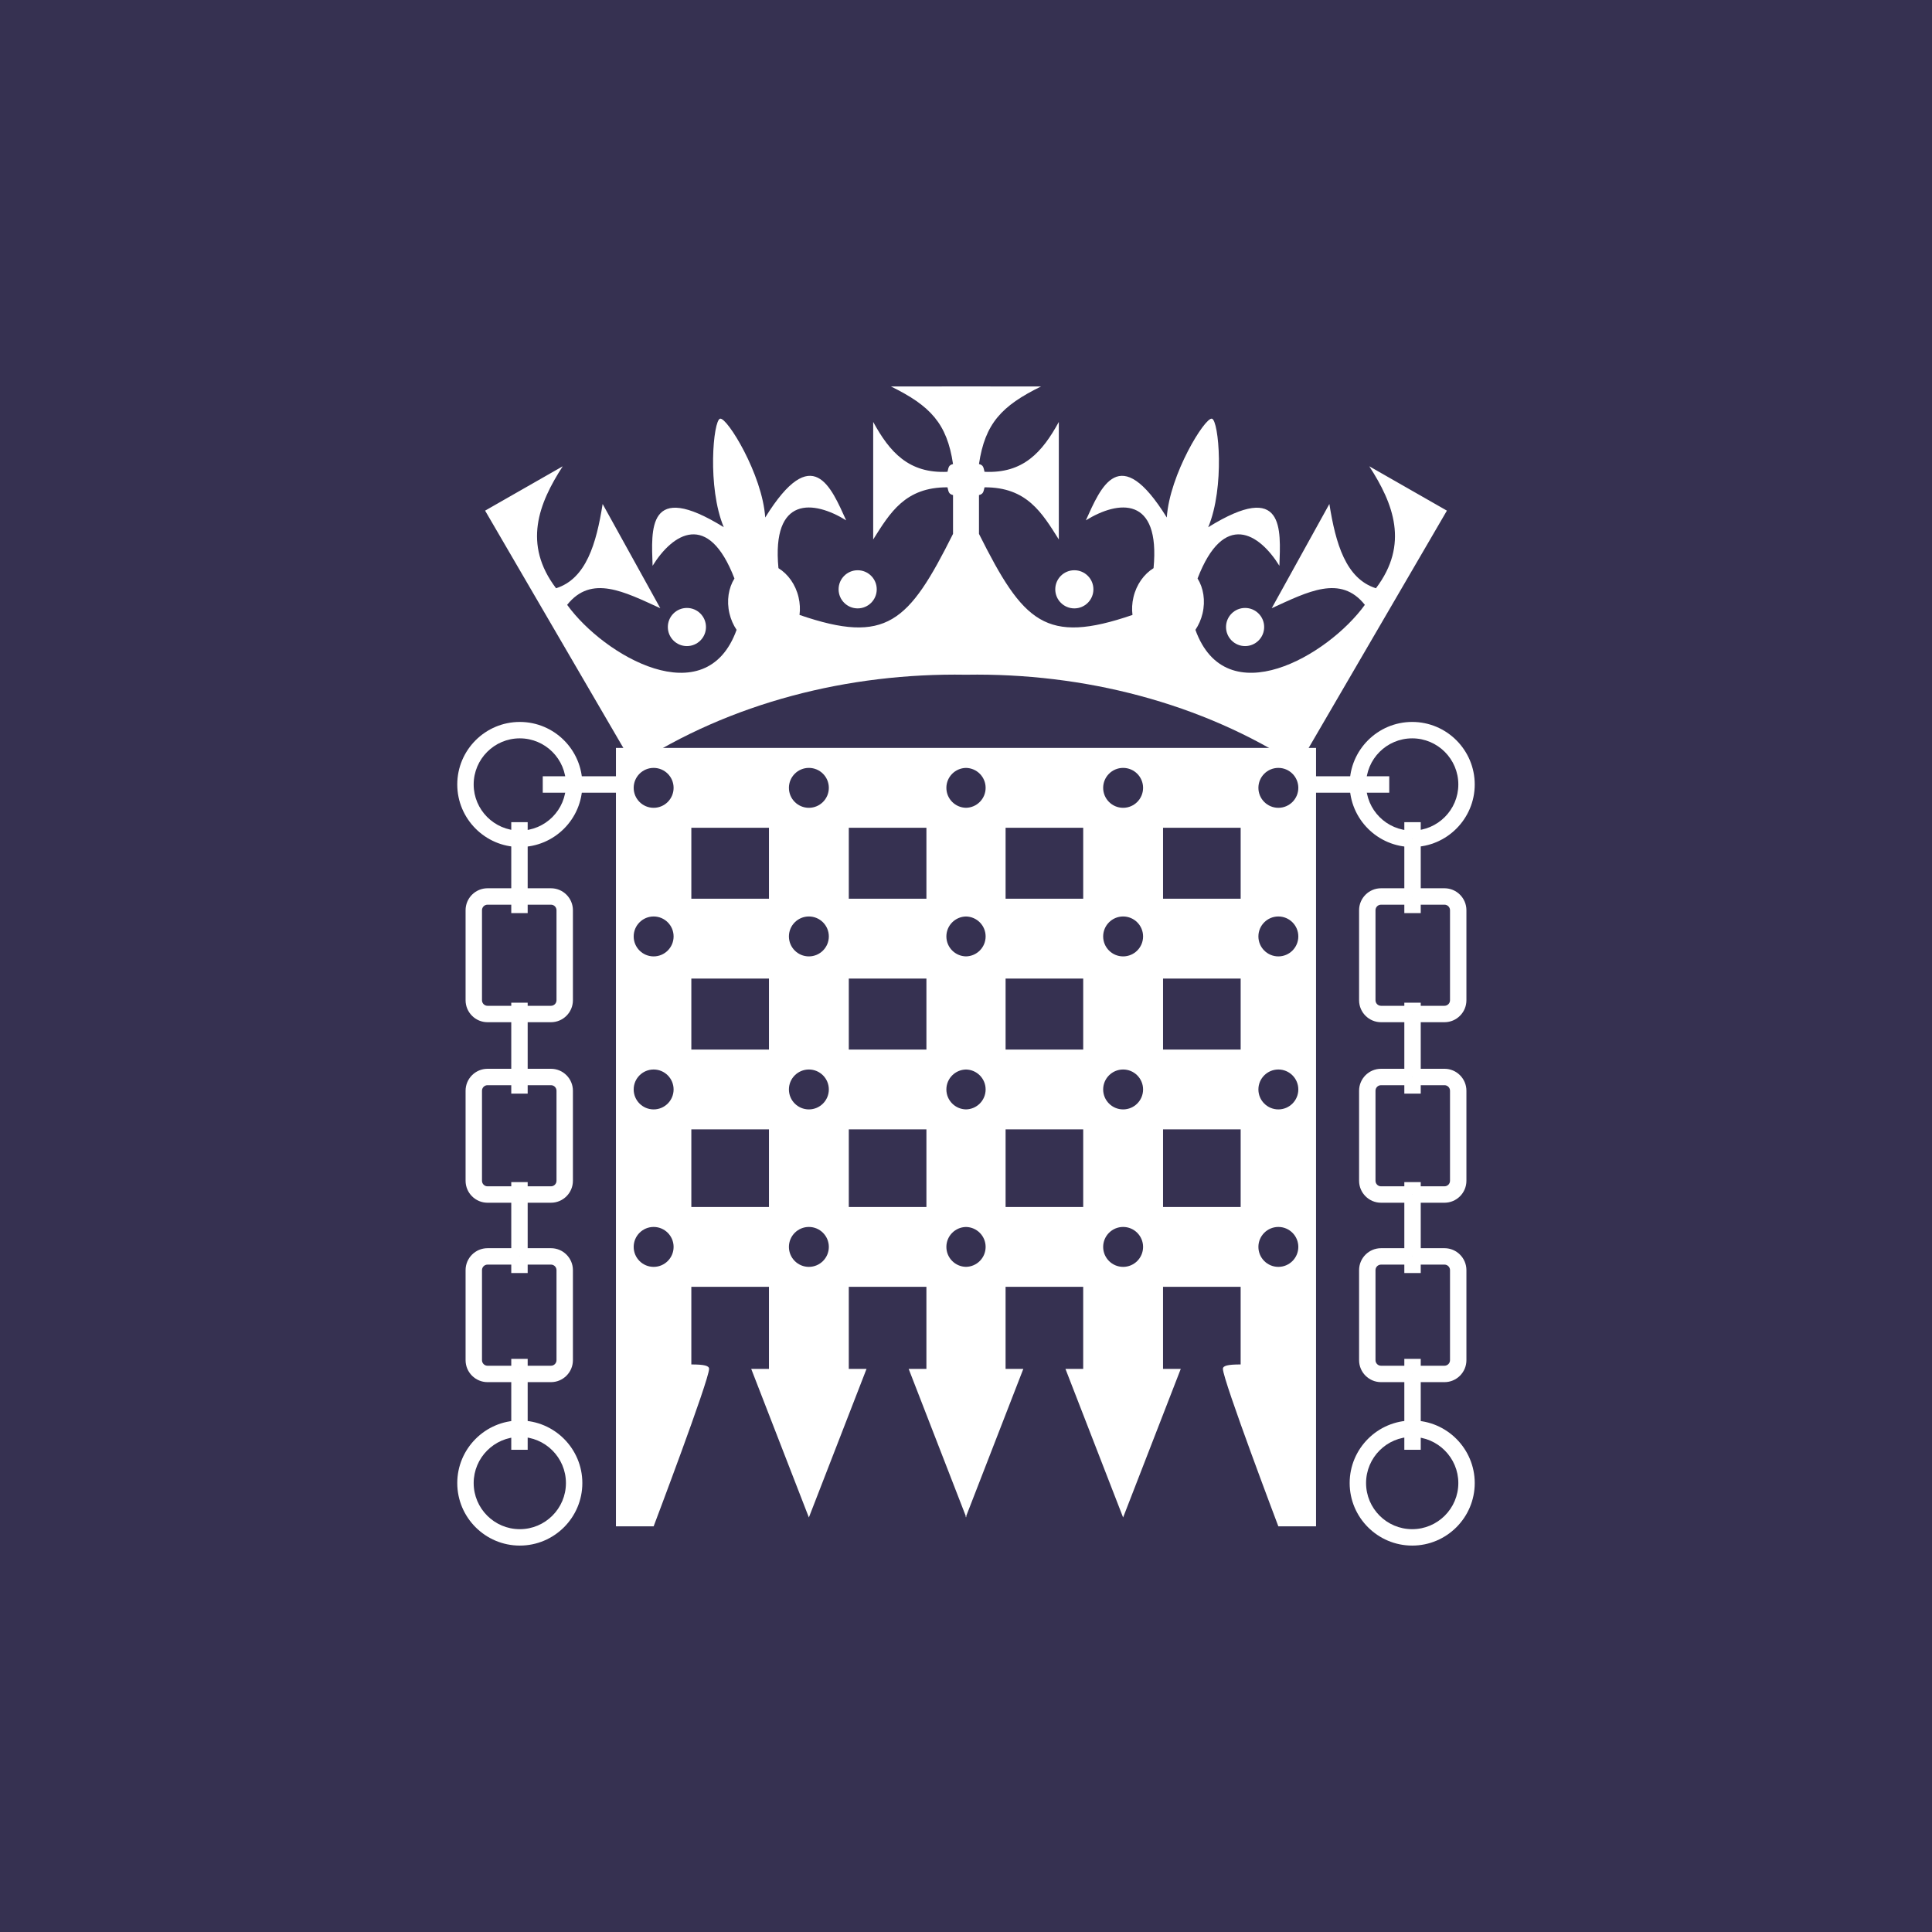
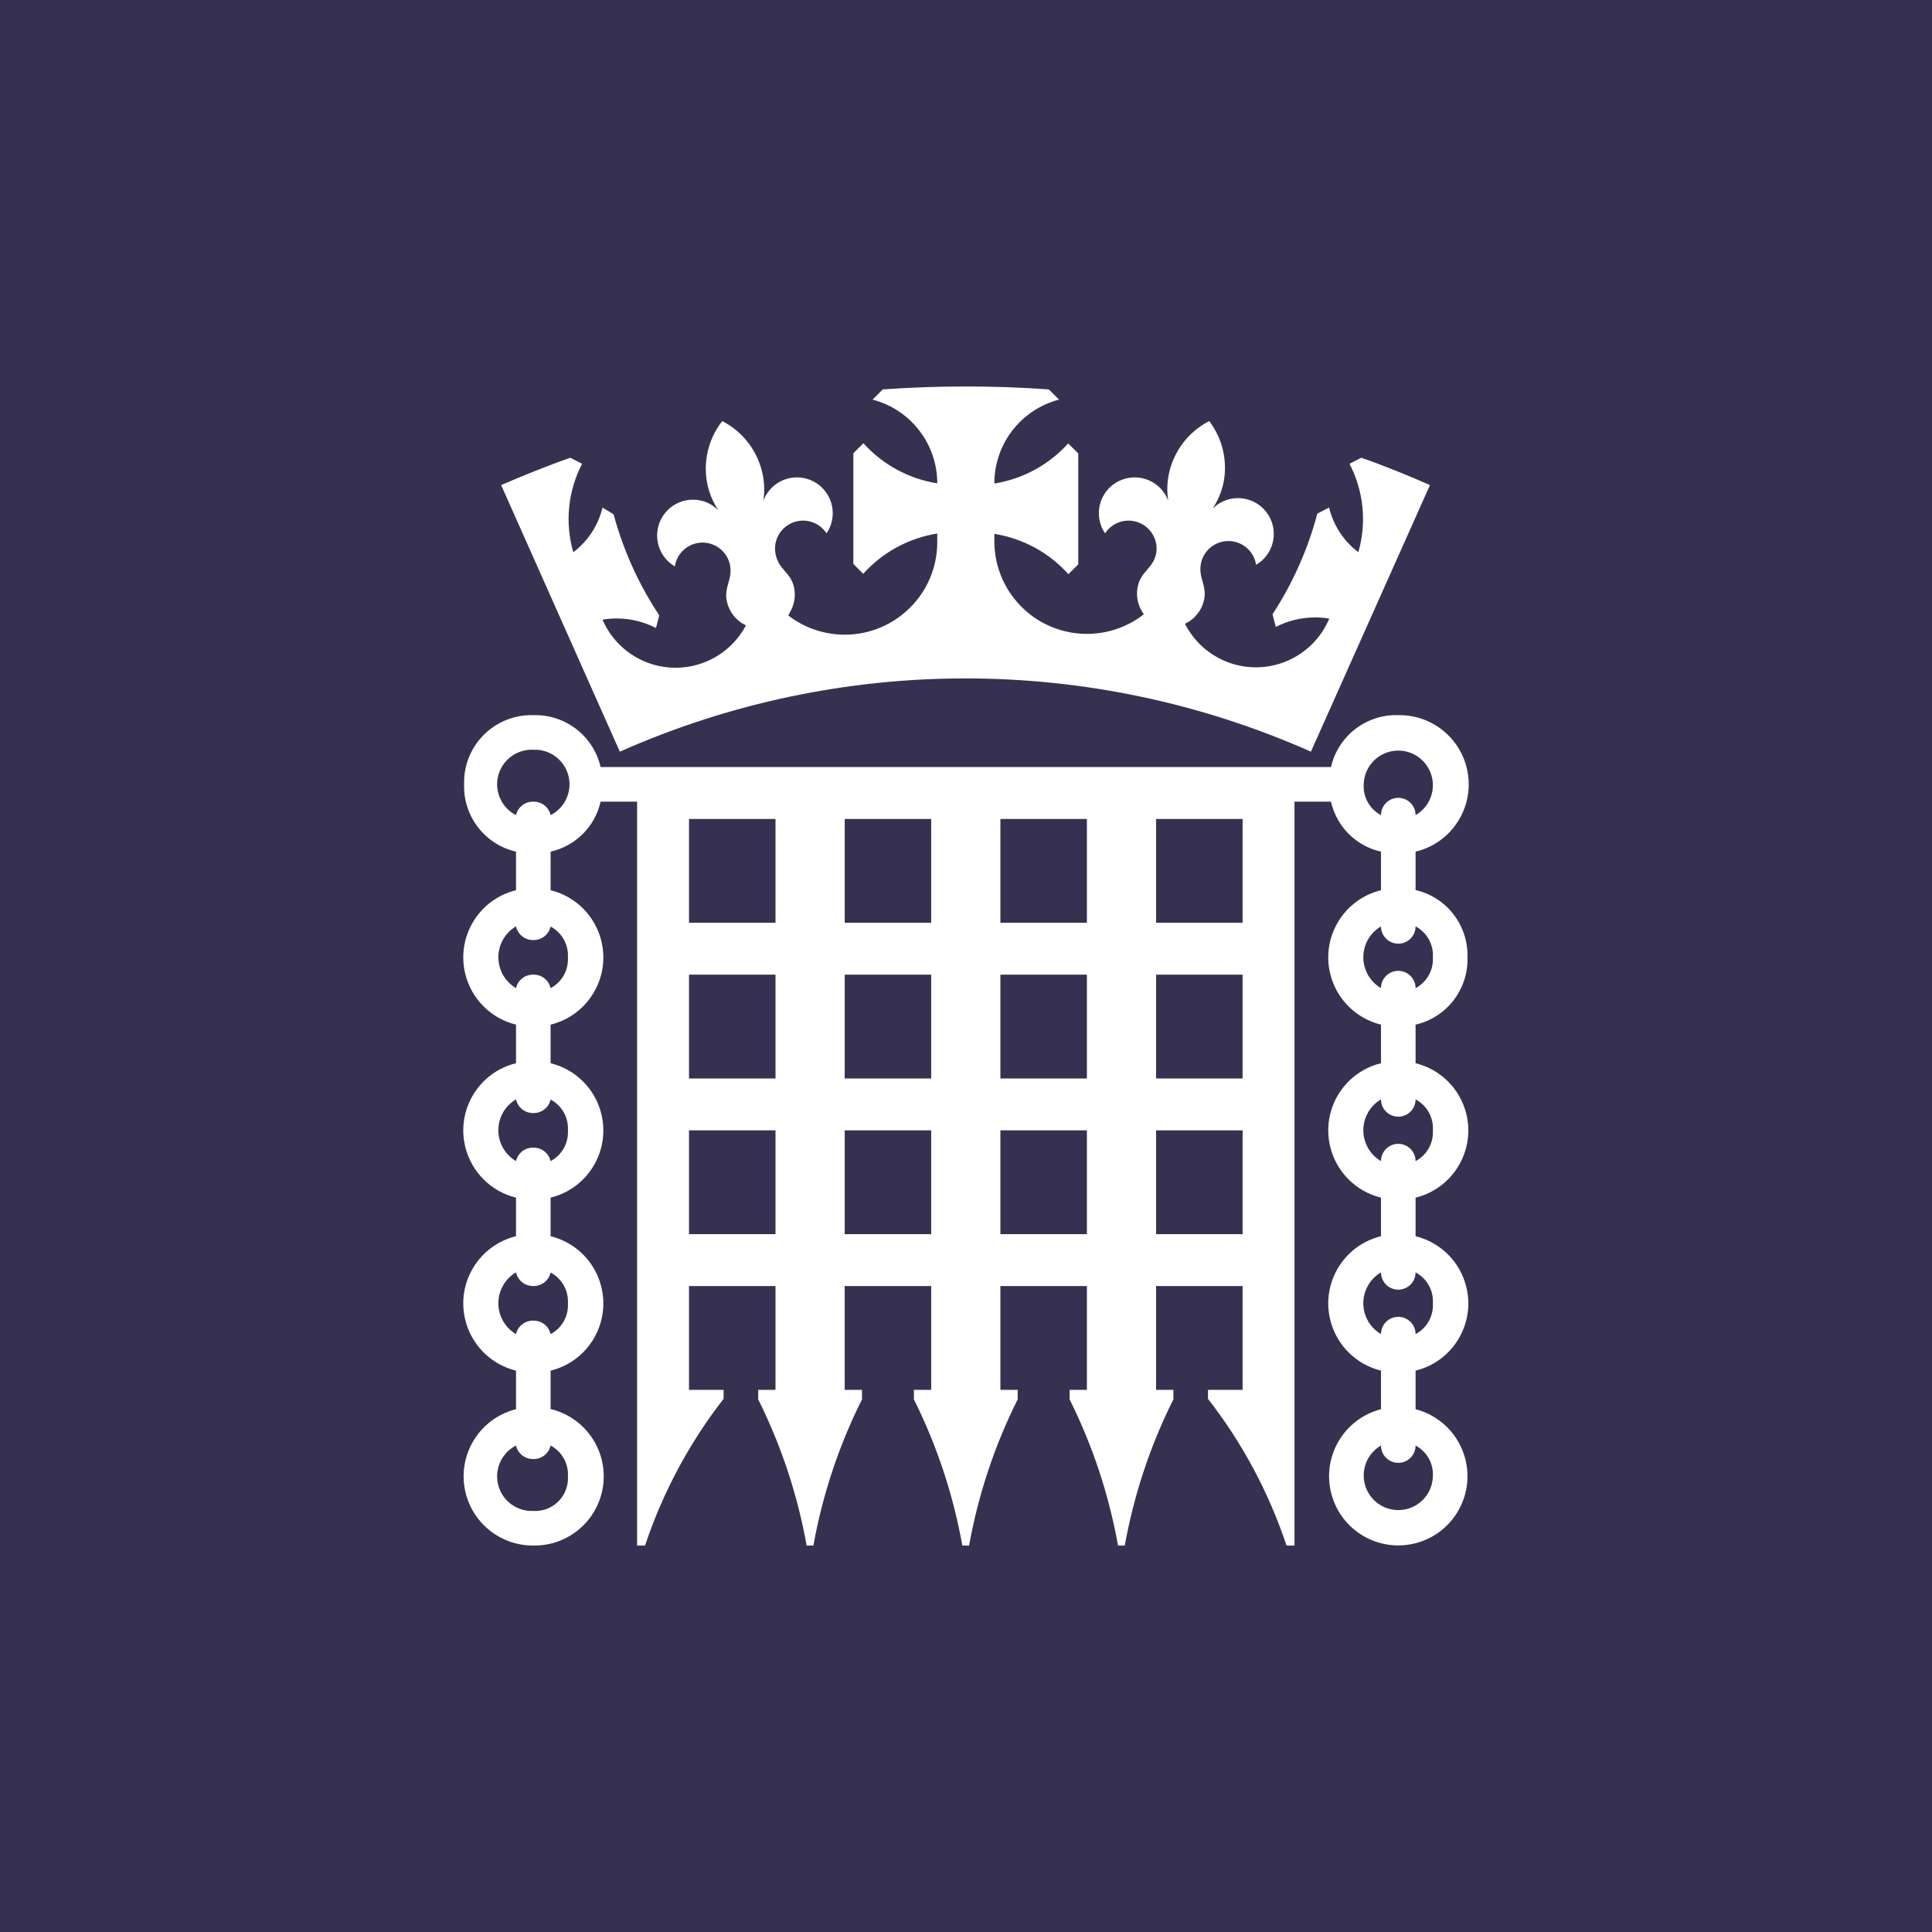
- <svg xmlns="http://www.w3.org/2000/svg" version="1.0" id="Layer_1" x="0px" y="0px" width="512px" height="512px" viewBox="0 0 512 512" enable-background="new 0 0 512 512" xml:space="preserve">
+ <svg xmlns="http://www.w3.org/2000/svg" version="1.1" id="Layer_1" x="0px" y="0px" width="512px" height="512px" viewBox="0 0 512 512" enable-background="new 0 0 512 512" xml:space="preserve">
  <rect fill="#363151" width="512" height="512" />
  <g>
-     <g id="Crown">
-       <circle fill="#FFFFFF" cx="182.037" cy="166.167" r="5.054" />
-       <circle fill="#FFFFFF" cx="227.291" cy="156.176" r="5.054" />
-       <path fill="#FFFFFF" d="M362.876,123.571c6.389,9.87,10.615,20.653,1.763,32.324c-7.973-2.524-10.67-11.809-12.342-22.333    l-15.28,27.622c9.585-4.374,18.267-8.97,24.684-0.895c-9.742,13.488-36.767,29.191-44.905,6.625    c0.852-1.262,1.511-2.732,1.893-4.353c0.8-3.406,0.232-6.763-1.323-9.256c6.932-18.027,16.355-11.975,21.69-3.361    c0.32-9.589,1.499-22.841-18.862-10.229c4.415-10.56,2.805-28.331,0.975-28.762c-1.832-0.43-11.206,14.769-11.958,26.19    c-12.609-20.36-17.467-7.976-21.451,0.753c8.614-5.336,19.77-6.555,17.943,12.672c-2.502,1.54-4.524,4.289-5.325,7.696    c-0.379,1.609-0.453,3.202-0.258,4.702c-23.048,7.902-28.926,2.025-40.68-21.483v-10.281c1.175-0.297,1.175-0.885,1.47-2.057    c11.239-0.064,15.25,6.792,19.688,13.821v-31.149c-4.373,7.995-9.422,13.713-19.688,13.214c-0.295-1.179-0.295-1.766-1.47-2.057    c1.593-10.724,5.983-15.422,16.456-20.561l-19.806-0.009l0,0H256h-0.088l0,0l-19.806,0.009    c10.472,5.139,14.863,9.837,16.456,20.561c-1.175,0.291-1.175,0.878-1.469,2.057c-10.266,0.5-15.316-5.219-19.688-13.214v31.149    c4.437-7.028,8.449-13.885,19.688-13.821c0.294,1.172,0.294,1.76,1.469,2.057v10.281c-11.754,23.508-17.631,29.386-40.68,21.482    c0.195-1.5,0.121-3.092-0.258-4.702c-0.8-3.406-2.823-6.155-5.326-7.695c-1.825-19.227,9.329-18.008,17.943-12.673    c-3.984-8.728-8.84-21.113-21.451-0.752c-0.752-11.421-10.125-26.621-11.957-26.19c-1.832,0.431-3.442,18.202,0.973,28.761    c-20.361-12.611-19.183,0.641-18.862,10.23c5.336-8.614,14.759-14.666,21.69,3.361c-1.555,2.494-2.123,5.851-1.322,9.256    c0.38,1.621,1.04,3.091,1.892,4.353c-8.138,22.567-35.162,6.864-44.903-6.624c6.417-8.075,15.099-3.479,24.684,0.895    l-15.28-27.622c-1.673,10.524-4.37,19.809-12.342,22.333c-8.853-11.671-4.627-22.454,1.763-32.324l-20.57,11.754l39.377,67.586    c25.646-16.725,56.943-24.607,87.98-24.106v0.001c0.029-0.001,0.059,0,0.088-0.001c0.03,0.001,0.059,0,0.088,0.001v-0.001    c31.037-0.5,62.335,7.381,87.98,24.106l39.376-67.586L362.876,123.571z" />
-       <circle fill="#FFFFFF" cx="329.963" cy="166.167" r="5.054" />
-       <circle fill="#FFFFFF" cx="284.71" cy="156.176" r="5.054" />
-     </g>
-     <path id="Portcullis" fill="#FFFFFF" d="M256.088,198.21h-0.176H163.23v206.286h9.991c0,0,14.692-38.789,14.692-41.729   c0-0.816-1.175-1.174-4.702-1.174v-20.572h20.57v21.746h-4.702l15.281,39.377l15.28-39.377h-4.702v-21.746h20.57v21.746h-4.702   l15.104,38.924v0.453l0.088-0.227l0.088,0.227v-0.453l15.104-38.922h-4.702v-21.746h20.57v21.746h-4.702l15.28,39.375l15.28-39.377   h-4.701v-21.746h20.569v20.572c-3.525,0-4.701,0.357-4.701,1.174c0,2.939,14.692,41.729,14.692,41.729h9.991V198.21H256.088   L256.088,198.21z M173.222,335.734c-2.92,0-5.29-2.369-5.29-5.291c0-2.918,2.37-5.289,5.29-5.289c2.919,0,5.289,2.371,5.289,5.289   C178.511,333.365,176.141,335.734,173.222,335.734z M173.222,294.006c-2.92,0-5.29-2.369-5.29-5.289s2.37-5.289,5.29-5.289   c2.919,0,5.289,2.369,5.289,5.289S176.141,294.006,173.222,294.006z M173.222,253.455c-2.92,0-5.29-2.37-5.29-5.29   c0-2.919,2.37-5.29,5.29-5.29c2.919,0,5.289,2.37,5.289,5.29C178.511,251.085,176.141,253.455,173.222,253.455z M173.222,214.078   c-2.92,0-5.29-2.37-5.29-5.29c0-2.919,2.37-5.289,5.29-5.289c2.919,0,5.289,2.37,5.289,5.289   C178.511,211.708,176.141,214.078,173.222,214.078z M203.782,319.865h-20.57v-20.569h20.57V319.865z M203.782,278.139h-20.57   v-18.808h20.57V278.139z M203.782,238.174h-20.57v-18.807h20.57V238.174z M214.361,335.734c-2.92,0-5.29-2.369-5.29-5.291   c0-2.918,2.37-5.289,5.29-5.289c2.919,0,5.289,2.371,5.289,5.289C219.65,333.365,217.281,335.734,214.361,335.734z    M214.361,294.006c-2.92,0-5.29-2.369-5.29-5.289s2.37-5.289,5.29-5.289c2.919,0,5.289,2.369,5.289,5.289   S217.281,294.006,214.361,294.006z M214.361,253.455c-2.92,0-5.29-2.37-5.29-5.29c0-2.919,2.37-5.29,5.29-5.29   c2.919,0,5.289,2.37,5.289,5.29C219.65,251.085,217.281,253.455,214.361,253.455z M214.361,214.078c-2.92,0-5.29-2.37-5.29-5.29   c0-2.919,2.37-5.289,5.29-5.289c2.919,0,5.289,2.37,5.289,5.289C219.65,211.708,217.281,214.078,214.361,214.078z M245.51,319.865   h-20.57v-20.569h20.57V319.865z M245.51,278.139h-20.57v-18.808h20.57V278.139z M245.51,238.174h-20.57v-18.807h20.57V238.174z    M256,335.729c-2.877-0.047-5.201-2.393-5.201-5.285c0-2.889,2.322-5.236,5.201-5.283c2.879,0.047,5.202,2.395,5.202,5.283   C261.201,333.334,258.879,335.682,256,335.729z M256,294.002c-2.877-0.047-5.201-2.395-5.201-5.285c0-2.89,2.322-5.236,5.201-5.285   c2.879,0.049,5.202,2.396,5.202,5.285C261.201,291.607,258.879,293.955,256,294.002z M256,253.451   c-2.877-0.047-5.201-2.396-5.201-5.286c0-2.89,2.322-5.238,5.201-5.285c2.879,0.047,5.202,2.395,5.202,5.285   C261.201,251.055,258.879,253.403,256,253.451z M256,214.074c-2.877-0.048-5.201-2.395-5.201-5.286c0-2.89,2.322-5.237,5.201-5.285   c2.879,0.048,5.202,2.396,5.202,5.285C261.201,211.679,258.879,214.026,256,214.074z M287.061,319.865h-20.57v-20.569h20.57   V319.865z M287.061,278.139h-20.57v-18.808h20.57V278.139z M287.061,238.174h-20.57v-18.807h20.57V238.174z M297.64,335.734   c-2.92,0-5.29-2.369-5.29-5.291c0-2.918,2.37-5.289,5.29-5.289c2.919,0,5.289,2.371,5.289,5.289   C302.929,333.365,300.559,335.734,297.64,335.734z M297.64,294.006c-2.92,0-5.29-2.369-5.29-5.289s2.37-5.289,5.29-5.289   c2.919,0,5.289,2.369,5.289,5.289S300.559,294.006,297.64,294.006z M297.64,253.455c-2.92,0-5.29-2.37-5.29-5.29   c0-2.919,2.37-5.29,5.29-5.29c2.919,0,5.289,2.37,5.289,5.29C302.929,251.085,300.559,253.455,297.64,253.455z M297.64,214.078   c-2.92,0-5.29-2.37-5.29-5.29c0-2.919,2.37-5.289,5.29-5.289c2.919,0,5.289,2.37,5.289,5.289   C302.929,211.708,300.559,214.078,297.64,214.078z M328.788,319.865h-20.569v-20.569h20.569V319.865z M328.788,278.139h-20.569   v-18.808h20.569V278.139z M328.788,238.174h-20.569v-18.807h20.569V238.174z M338.779,335.734c-2.919,0-5.289-2.369-5.289-5.291   c0-2.918,2.37-5.289,5.289-5.289s5.289,2.371,5.289,5.289C344.068,333.365,341.698,335.734,338.779,335.734z M338.779,294.006   c-2.919,0-5.289-2.369-5.289-5.289s2.37-5.289,5.289-5.289s5.289,2.369,5.289,5.289S341.698,294.006,338.779,294.006z    M338.779,253.455c-2.919,0-5.289-2.37-5.289-5.29c0-2.919,2.37-5.29,5.289-5.29s5.289,2.37,5.289,5.29   C344.068,251.085,341.698,253.455,338.779,253.455z M338.779,214.078c-2.919,0-5.289-2.37-5.289-5.29   c0-2.919,2.37-5.289,5.289-5.289s5.289,2.37,5.289,5.289C344.068,211.708,341.698,214.078,338.779,214.078z" />
-     <g>
-       <path fill="#FFFFFF" d="M374.247,224.468c-9.139,0-16.573-7.435-16.573-16.574h4.349c0,6.741,5.483,12.225,12.225,12.225    l0.089-0.002v2.175l0.043,2.174L374.247,224.468z" />
-       <path fill="#FFFFFF" d="M374.35,224.465l-0.027-4.349c6.699-0.04,12.149-5.523,12.149-12.222c0-6.74-5.483-12.224-12.225-12.224    s-12.225,5.484-12.225,12.224h-4.349c0-9.138,7.435-16.573,16.573-16.573s16.573,7.435,16.573,16.573    C390.82,216.977,383.432,224.411,374.35,224.465z" />
-       <rect x="359.849" y="205.72" fill="#FFFFFF" width="8.316" height="4.349" />
-       <rect x="348.477" y="205.72" fill="#FFFFFF" width="11.372" height="4.349" />
-       <path fill="#FFFFFF" d="M374.336,270.896h-8.346c-3.209,0-5.818-2.61-5.818-5.818v-23.861c0-3.208,2.609-5.818,5.818-5.818h8.346    v4.349h-8.346c-0.811,0-1.47,0.659-1.47,1.469v23.861c0,0.811,0.659,1.47,1.47,1.47h8.346V270.896z" />
-       <path fill="#FFFFFF" d="M382.799,270.896h-8.463v-4.349h8.463c0.81,0,1.469-0.659,1.469-1.47v-23.861    c0-0.81-0.659-1.469-1.469-1.469h-8.463v-4.349h8.463c3.208,0,5.817,2.61,5.817,5.818v23.861    C388.616,268.286,386.007,270.896,382.799,270.896z" />
-       <rect x="372.162" y="237.574" fill="#FFFFFF" width="4.348" height="4.408" />
-       <rect x="372.162" y="222.291" fill="#FFFFFF" width="4.348" height="15.283" />
-       <rect x="372.162" y="217.885" fill="#FFFFFF" width="4.348" height="4.406" />
-       <path fill="#FFFFFF" d="M374.336,318.736h-8.346c-3.209,0-5.818-2.609-5.818-5.818v-23.861c0-3.209,2.609-5.818,5.818-5.818h8.346    v4.35h-8.346c-0.811,0-1.47,0.658-1.47,1.469v23.861c0,0.811,0.659,1.469,1.47,1.469h8.346V318.736z" />
-       <path fill="#FFFFFF" d="M382.799,318.736h-8.463v-4.35h8.463c0.81,0,1.469-0.658,1.469-1.469v-23.861    c0-0.811-0.659-1.469-1.469-1.469h-8.463v-4.35h8.463c3.208,0,5.817,2.609,5.817,5.818v23.861    C388.616,316.127,386.007,318.736,382.799,318.736z" />
-       <rect x="372.162" y="265.725" fill="#FFFFFF" width="4.348" height="2.998" />
-       <rect x="372.162" y="268.723" fill="#FFFFFF" width="4.348" height="16.69" />
-       <rect x="372.162" y="285.413" fill="#FFFFFF" width="4.348" height="4.408" />
-       <path fill="#FFFFFF" d="M374.336,366.281h-8.346c-3.209,0-5.818-2.609-5.818-5.818v-23.861c0-3.207,2.609-5.818,5.818-5.818h8.346    v4.35h-8.346c-0.811,0-1.47,0.658-1.47,1.469v23.861c0,0.811,0.659,1.471,1.47,1.471h8.346V366.281z" />
-       <path fill="#FFFFFF" d="M382.799,366.281h-8.463v-4.348h8.463c0.81,0,1.469-0.66,1.469-1.471v-23.861    c0-0.811-0.659-1.469-1.469-1.469h-8.463v-4.35h8.463c3.208,0,5.817,2.611,5.817,5.818v23.861    C388.616,363.672,386.007,366.281,382.799,366.281z" />
-       <rect x="372.162" y="332.959" fill="#FFFFFF" width="4.348" height="4.408" />
-       <rect x="372.162" y="316.562" fill="#FFFFFF" width="4.348" height="16.396" />
-       <rect x="372.162" y="313.271" fill="#FFFFFF" width="4.348" height="3.291" />
-       <path fill="#FFFFFF" d="M374.247,409.596c-9.139,0-16.573-7.434-16.573-16.572s7.435-16.574,16.573-16.574l0.126,0.002    c9.059,0.055,16.447,7.488,16.447,16.572C390.82,402.162,383.386,409.596,374.247,409.596z M374.209,380.797    c-6.703,0-12.187,5.484-12.187,12.227c0,6.74,5.483,12.225,12.225,12.225s12.225-5.484,12.225-12.225    c0-6.699-5.45-12.182-12.149-12.223L374.209,380.797z" />
-       <rect x="372.162" y="360.111" fill="#FFFFFF" width="4.348" height="3.996" />
-       <rect x="372.162" y="378.625" fill="#FFFFFF" width="4.348" height="5.582" />
-       <rect x="372.162" y="364.107" fill="#FFFFFF" width="4.348" height="14.518" />
-       <g>
-         <path fill="#FFFFFF" d="M137.753,224.468l-0.127-0.002c-9.057-0.055-16.447-7.488-16.447-16.571     c0-9.138,7.435-16.573,16.574-16.573c9.138,0,16.573,7.435,16.573,16.573C154.327,217.033,146.892,224.468,137.753,224.468z      M137.753,195.67c-6.741,0-12.225,5.484-12.225,12.224c0,6.699,5.45,12.182,12.149,12.222l0.099,0.002     c6.729-0.013,12.201-5.492,12.201-12.225C149.978,201.154,144.494,195.67,137.753,195.67z" />
-         <rect x="143.836" y="205.72" fill="#FFFFFF" width="8.316" height="4.349" />
-         <rect x="152.152" y="205.72" fill="#FFFFFF" width="11.372" height="4.349" />
-         <path fill="#FFFFFF" d="M146.011,270.896h-16.809c-3.208,0-5.818-2.61-5.818-5.818v-23.861c0-3.208,2.61-5.818,5.818-5.818     h16.809c3.208,0,5.818,2.61,5.818,5.818v23.861C151.829,268.286,149.219,270.896,146.011,270.896z M129.202,239.748     c-0.811,0-1.469,0.659-1.469,1.469v23.861c0,0.811,0.659,1.47,1.469,1.47h16.809c0.81,0,1.469-0.659,1.469-1.47v-23.861     c0-0.81-0.659-1.469-1.469-1.469H129.202z" />
-         <rect x="135.49" y="217.885" fill="#FFFFFF" width="4.349" height="4.406" />
-         <rect x="135.49" y="222.291" fill="#FFFFFF" width="4.349" height="15.283" />
-         <rect x="135.49" y="237.574" fill="#FFFFFF" width="4.349" height="4.408" />
-         <path fill="#FFFFFF" d="M146.011,318.736h-16.809c-3.208,0-5.818-2.609-5.818-5.818v-23.861c0-3.209,2.61-5.818,5.818-5.818     h16.809c3.208,0,5.818,2.609,5.818,5.818v23.861C151.829,316.127,149.219,318.736,146.011,318.736z M129.202,287.588     c-0.811,0-1.469,0.658-1.469,1.469v23.861c0,0.811,0.659,1.469,1.469,1.469h16.809c0.81,0,1.469-0.658,1.469-1.469v-23.861     c0-0.811-0.659-1.469-1.469-1.469H129.202z" />
-         <rect x="135.49" y="268.723" fill="#FFFFFF" width="4.349" height="16.69" />
-         <rect x="135.49" y="285.413" fill="#FFFFFF" width="4.349" height="4.408" />
-         <rect x="135.49" y="265.725" fill="#FFFFFF" width="4.349" height="2.998" />
-         <path fill="#FFFFFF" d="M146.011,366.281h-8.346v-4.348h8.346c0.81,0,1.469-0.66,1.469-1.471v-23.861     c0-0.811-0.659-1.469-1.469-1.469h-8.346v-4.35h8.346c3.208,0,5.818,2.611,5.818,5.818v23.861     C151.829,363.672,149.219,366.281,146.011,366.281z" />
-         <path fill="#FFFFFF" d="M137.665,366.281h-8.463c-3.208,0-5.818-2.609-5.818-5.818v-23.861c0-3.207,2.61-5.818,5.818-5.818h8.463     v4.35h-8.463c-0.811,0-1.469,0.658-1.469,1.469v23.861c0,0.811,0.659,1.471,1.469,1.471h8.463V366.281z" />
-         <rect x="135.49" y="313.271" fill="#FFFFFF" width="4.349" height="3.291" />
-         <rect x="135.49" y="316.562" fill="#FFFFFF" width="4.349" height="16.396" />
-         <rect x="135.49" y="332.959" fill="#FFFFFF" width="4.349" height="4.408" />
-         <path fill="#FFFFFF" d="M137.753,409.596c-9.139,0-16.574-7.434-16.574-16.572c0-9.084,7.39-16.518,16.472-16.572l0.102-0.002     c9.138,0,16.573,7.436,16.573,16.574S146.892,409.596,137.753,409.596z M137.753,380.797l-0.088,0.004     c-6.686,0.041-12.136,5.523-12.136,12.223c0,6.74,5.484,12.225,12.225,12.225c6.74,0,12.224-5.484,12.224-12.225     C149.978,386.281,144.494,380.797,137.753,380.797z" />
-         <rect x="135.49" y="364.107" fill="#FFFFFF" width="4.349" height="14.518" />
-         <rect x="135.49" y="360.111" fill="#FFFFFF" width="4.349" height="3.996" />
-         <rect x="135.49" y="378.625" fill="#FFFFFF" width="4.349" height="5.582" />
-       </g>
-     </g>
+     <path fill="#FFFFFF" d="M360.75,121.305l-3.118,1.604c3.761,7.219,4.598,15.608,2.34,23.427c-3.877-2.925-6.614-7.106-7.75-11.828   l-3.117,1.604c-2.506,9.472-6.517,18.479-11.873,26.683l0.869,3.347c3.235-1.657,6.82-2.522,10.454-2.522   c1.246,0.006,2.484,0.114,3.714,0.322c-4.521,10.734-16.886,15.773-27.62,11.253c-4.595-1.934-8.357-5.434-10.615-9.878   c2.56-1.204,4.42-3.522,5.044-6.281c0.869-3.988-1.652-5.869-0.78-9.903c0.92-3.997,4.91-6.489,8.906-5.566   c2.966,0.684,5.214,3.108,5.672,6.116c4.521-2.65,6.039-8.465,3.389-12.986c-2.652-4.521-8.465-6.038-12.987-3.387   c-0.715,0.419-1.371,0.93-1.956,1.52c1.372-2.048,2.352-4.334,2.889-6.739c1.192-5.787-0.18-11.805-3.758-16.505   c-5.412,2.779-9.307,7.818-10.636,13.754c-0.531,2.41-0.608,4.896-0.229,7.335c-1.837-4.909-7.303-7.4-12.214-5.563   c-4.91,1.836-7.401,7.305-5.564,12.212c0.267,0.712,0.617,1.388,1.045,2.016c2.239-3.437,6.841-4.406,10.276-2.166   c2.515,1.638,3.795,4.626,3.248,7.576c-0.871,3.989-3.989,4.585-4.86,8.665c-0.478,2.261-0.085,4.619,1.101,6.603l0.505,0.779   c-10.684,8.331-26.094,6.425-34.426-4.257c-3.313-4.249-5.135-9.472-5.186-14.86v-2.2c7.571,1.204,14.499,4.976,19.622,10.682   l2.612-2.613v-29.388l-2.659-2.659c-5.116,5.68-12.026,9.434-19.575,10.636c-0.023-10.455,7.029-19.601,17.146-22.235l-2.704-2.705   c-7.275-0.519-14.611-0.779-22.007-0.779s-14.732,0.261-22.006,0.779l-2.704,2.705c10.1,2.631,17.148,11.752,17.146,22.19   c-7.55-1.203-14.459-4.957-19.577-10.636l-2.658,2.658v29.341l2.613,2.613c5.122-5.706,12.05-9.477,19.622-10.682v2.292   c-0.006,13.546-10.991,24.523-24.537,24.518c-5.402-0.001-10.652-1.787-14.937-5.08l0.413-0.825   c1.198-1.996,1.592-4.372,1.101-6.646c-0.87-3.99-3.988-4.585-4.86-8.665c-0.875-4.008,1.664-7.966,5.672-8.841   c3.015-0.658,6.122,0.616,7.807,3.202c2.949-4.333,1.828-10.236-2.505-13.185c-4.333-2.949-10.237-1.828-13.185,2.505   c-0.428,0.627-0.778,1.304-1.043,2.015c0.362-2.441,0.27-4.929-0.276-7.335c-1.327-5.936-5.224-10.975-10.636-13.754   c-3.747,4.781-5.174,10.979-3.896,16.917c0.538,2.405,1.517,4.691,2.887,6.739c-3.682-3.73-9.69-3.769-13.42-0.086   s-3.769,9.69-0.087,13.421c0.583,0.589,1.24,1.101,1.955,1.519c0.618-4.055,4.407-6.841,8.461-6.222   c3.009,0.458,5.433,2.707,6.118,5.672c0.871,3.988-1.651,5.867-0.78,9.902c0.622,2.759,2.483,5.077,5.042,6.281   c-5.447,10.295-18.208,14.225-28.503,8.777c-4.248-2.247-7.6-5.877-9.502-10.29c1.227-0.208,2.469-0.314,3.714-0.32   c3.635-0.001,7.218,0.864,10.453,2.521l0.872-3.347c-5.448-8.216-9.534-17.256-12.104-26.773l-2.934-1.788   c-1.133,4.722-3.873,8.903-7.748,11.828c-2.259-7.819-1.422-16.208,2.338-23.427l-3.118-1.604   c-5.456,1.88-12.836,4.86-18.338,7.244l31.45,70.648c58.307-25.885,124.845-25.885,183.151,0l31.542-70.648   C373.588,126.165,366.204,123.185,360.75,121.305z" />
+     <path fill="#FFFFFF" d="M388.897,253.707c0.26-8.467-5.499-15.934-13.754-17.834v-10.178c9.854-2.353,15.93-12.244,13.579-22.095   c-2.001-8.374-9.555-14.229-18.164-14.076c-8.47-0.278-15.948,5.49-17.832,13.752H159.167c-1.9-8.252-9.37-14.013-17.834-13.752   c-9.845-0.283-18.055,7.469-18.338,17.314c-0.01,0.341-0.01,0.682,0,1.023c-0.26,8.465,5.5,15.933,13.753,17.833v10.223   c-9.836,2.412-15.856,12.34-13.445,22.178c1.627,6.637,6.808,11.818,13.445,13.445v10.225c-9.836,2.408-15.856,12.34-13.445,22.174   c1.627,6.637,6.808,11.82,13.445,13.447v10.223c-9.836,2.412-15.856,12.34-13.445,22.178c1.627,6.635,6.808,11.818,13.445,13.445   v10.221c-9.824,2.465-15.794,12.422-13.332,22.246c2.055,8.207,9.457,13.941,17.916,13.881c10.126,0.18,18.481-7.883,18.661-18.01   c0.153-8.607-5.703-16.162-14.077-18.16v-10.178c9.837-2.412,15.857-12.34,13.445-22.178c-1.626-6.637-6.808-11.818-13.445-13.445   v-10.223c9.837-2.412,15.857-12.34,13.445-22.178c-1.626-6.637-6.808-11.816-13.445-13.443v-10.225   c9.837-2.41,15.857-12.34,13.445-22.178c-1.626-6.636-6.808-11.818-13.445-13.445v-10.223c6.607-1.483,11.766-6.642,13.25-13.249   h9.673V409.58h2.109c4.678-14.045,11.717-27.193,20.813-38.875v-2.383h-9.168v-27.508h22.922v27.508h-4.584v2.52   c6.103,12.236,10.425,25.281,12.836,38.738h1.788c2.426-13.461,6.764-26.506,12.883-38.738v-2.52h-4.585v-27.508h22.923v27.508   h-4.585v2.52c6.104,12.236,10.426,25.281,12.838,38.738h1.788c2.426-13.461,6.762-26.506,12.881-38.738v-2.52h-4.583v-27.508   h22.922v27.508h-4.583v2.52c6.1,12.236,10.424,25.281,12.835,38.738h1.788c2.426-13.461,6.766-26.506,12.885-38.738v-2.52h-4.586   v-27.508H329.3v27.508h-9.171v2.383c9.098,11.682,16.135,24.83,20.814,38.875h2.11V212.446h9.673   c1.473,6.611,6.638,11.775,13.249,13.249v10.223c-9.837,2.412-15.857,12.34-13.445,22.178c1.627,6.637,6.811,11.818,13.445,13.445   v10.225c-9.837,2.408-15.857,12.34-13.445,22.174c1.627,6.637,6.811,11.82,13.445,13.447v10.223   c-9.837,2.412-15.857,12.34-13.445,22.178c1.627,6.635,6.811,11.818,13.445,13.445v10.221c-9.807,2.535-15.703,12.537-13.17,22.344   c2.529,9.807,12.532,15.701,22.338,13.17c9.807-2.531,15.706-12.535,13.172-22.342c-1.668-6.459-6.712-11.502-13.172-13.172   v-10.221c9.837-2.412,15.857-12.34,13.448-22.178c-1.627-6.637-6.811-11.818-13.448-13.445v-10.223   c9.837-2.412,15.857-12.34,13.448-22.178c-1.627-6.637-6.811-11.816-13.448-13.443v-10.225   C383.398,269.641,389.157,262.17,388.897,253.707z M150.502,391.244c0.287,4.777-3.353,8.881-8.129,9.168   c-0.346,0.021-0.694,0.021-1.04,0c-5.059,0.234-9.349-3.678-9.582-8.738c-0.166-3.594,1.789-6.957,4.998-8.592   c0.48,2.133,2.399,3.631,4.584,3.576c2.185,0.055,4.104-1.443,4.584-3.576C148.91,384.672,150.701,387.859,150.502,391.244z    M150.502,345.396c0.199,3.383-1.593,6.57-4.585,8.162c-0.48-2.135-2.399-3.629-4.584-3.576c-2.185-0.053-4.104,1.441-4.584,3.576   c-4.52-2.652-6.032-8.471-3.378-12.99c0.819-1.395,1.983-2.559,3.378-3.377c0.462,2.15,2.385,3.67,4.584,3.623   c2.185,0.051,4.104-1.445,4.584-3.576C148.91,338.828,150.701,342.016,150.502,345.396z M150.502,299.551   c0.199,3.383-1.593,6.572-4.585,8.16c-0.48-2.131-2.399-3.627-4.584-3.576c-2.185-0.051-4.104,1.445-4.584,3.576   c-4.52-2.652-6.032-8.469-3.378-12.986c0.819-1.396,1.983-2.559,3.378-3.377c0.462,2.15,2.385,3.668,4.584,3.619   c2.185,0.055,4.104-1.441,4.584-3.576C148.91,292.98,150.701,296.172,150.502,299.551z M145.917,216.021   c-0.48-2.133-2.399-3.629-4.584-3.576c-2.185-0.054-4.104,1.443-4.584,3.576c-4.513-2.298-6.307-7.819-4.009-12.332   c1.635-3.209,4.997-5.164,8.594-4.998c5.059-0.234,9.348,3.679,9.582,8.737C151.081,211.026,149.126,214.387,145.917,216.021z    M205.517,327.059h-22.922v-27.508h22.922V327.059z M205.517,285.799h-22.922v-27.508h22.922V285.799z M205.517,244.537h-22.922   V217.03h22.922V244.537z M246.778,327.059h-22.923v-27.508h22.923V327.059z M246.778,285.799h-22.923v-27.508h22.923V285.799z    M246.778,244.537h-22.923V217.03h22.923V244.537z M288.038,327.059h-22.922v-27.508h22.922V327.059z M288.038,285.799h-22.922   v-27.508h22.922V285.799z M288.038,244.537h-22.922V217.03h22.922V244.537z M329.3,327.059h-22.923v-27.508H329.3V327.059z    M329.3,285.799h-22.923v-27.508H329.3V285.799z M329.3,244.537h-22.923V217.03H329.3V244.537z M361.393,207.861   c0.121-5.062,4.323-9.068,9.386-8.945c5.062,0.123,9.067,4.325,8.946,9.388c-0.079,3.195-1.813,6.119-4.581,7.717   c0-2.532-2.052-4.584-4.585-4.584c-2.528,0-4.583,2.052-4.583,4.584C362.981,214.432,361.191,211.243,361.393,207.861z    M379.729,391.244c-0.122,5.062-4.326,9.068-9.389,8.943c-5.062-0.123-9.065-4.326-8.943-9.387   c0.074-3.195,1.811-6.119,4.578-7.719c0,2.531,2.055,4.586,4.583,4.586c2.533,0,4.585-2.055,4.585-4.586   C378.136,384.672,379.928,387.859,379.729,391.244z M379.729,345.396c0.198,3.383-1.594,6.57-4.586,8.162   c0-2.531-2.052-4.586-4.585-4.586c-2.528,0-4.583,2.055-4.583,4.586c-4.521-2.652-6.032-8.471-3.377-12.99   c0.817-1.395,1.981-2.559,3.377-3.377c0,2.531,2.055,4.586,4.583,4.586c2.533,0,4.585-2.055,4.585-4.586   C378.154,338.787,379.946,341.998,379.729,345.396z M379.729,299.551c0.198,3.383-1.594,6.572-4.586,8.16   c0-2.531-2.052-4.582-4.585-4.582c-2.528,0-4.583,2.051-4.583,4.582c-4.521-2.652-6.032-8.469-3.377-12.986   c0.817-1.396,1.981-2.559,3.377-3.377c0,2.531,2.055,4.582,4.583,4.582c2.533,0,4.585-2.051,4.585-4.582   C378.154,292.941,379.946,296.152,379.729,299.551z M150.502,253.707c0.199,3.383-1.593,6.57-4.585,8.16   c-0.48-2.131-2.399-3.629-4.584-3.576c-2.185-0.053-4.104,1.445-4.584,3.576c-4.52-2.654-6.032-8.47-3.378-12.988   c0.819-1.396,1.983-2.56,3.378-3.379c0.462,2.15,2.385,3.671,4.584,3.621c2.185,0.055,4.104-1.442,4.584-3.575   C148.91,247.137,150.701,250.324,150.502,253.707z M379.729,253.707c0.198,3.383-1.594,6.57-4.586,8.16   c0-2.533-2.052-4.584-4.585-4.584c-2.528,0-4.583,2.051-4.583,4.584c-4.521-2.654-6.032-8.47-3.377-12.988   c0.817-1.396,1.981-2.56,3.377-3.379c0,2.533,2.055,4.584,4.583,4.584c2.533,0,4.585-2.051,4.585-4.584   C378.154,247.097,379.946,250.308,379.729,253.707z" />
  </g>
</svg>
